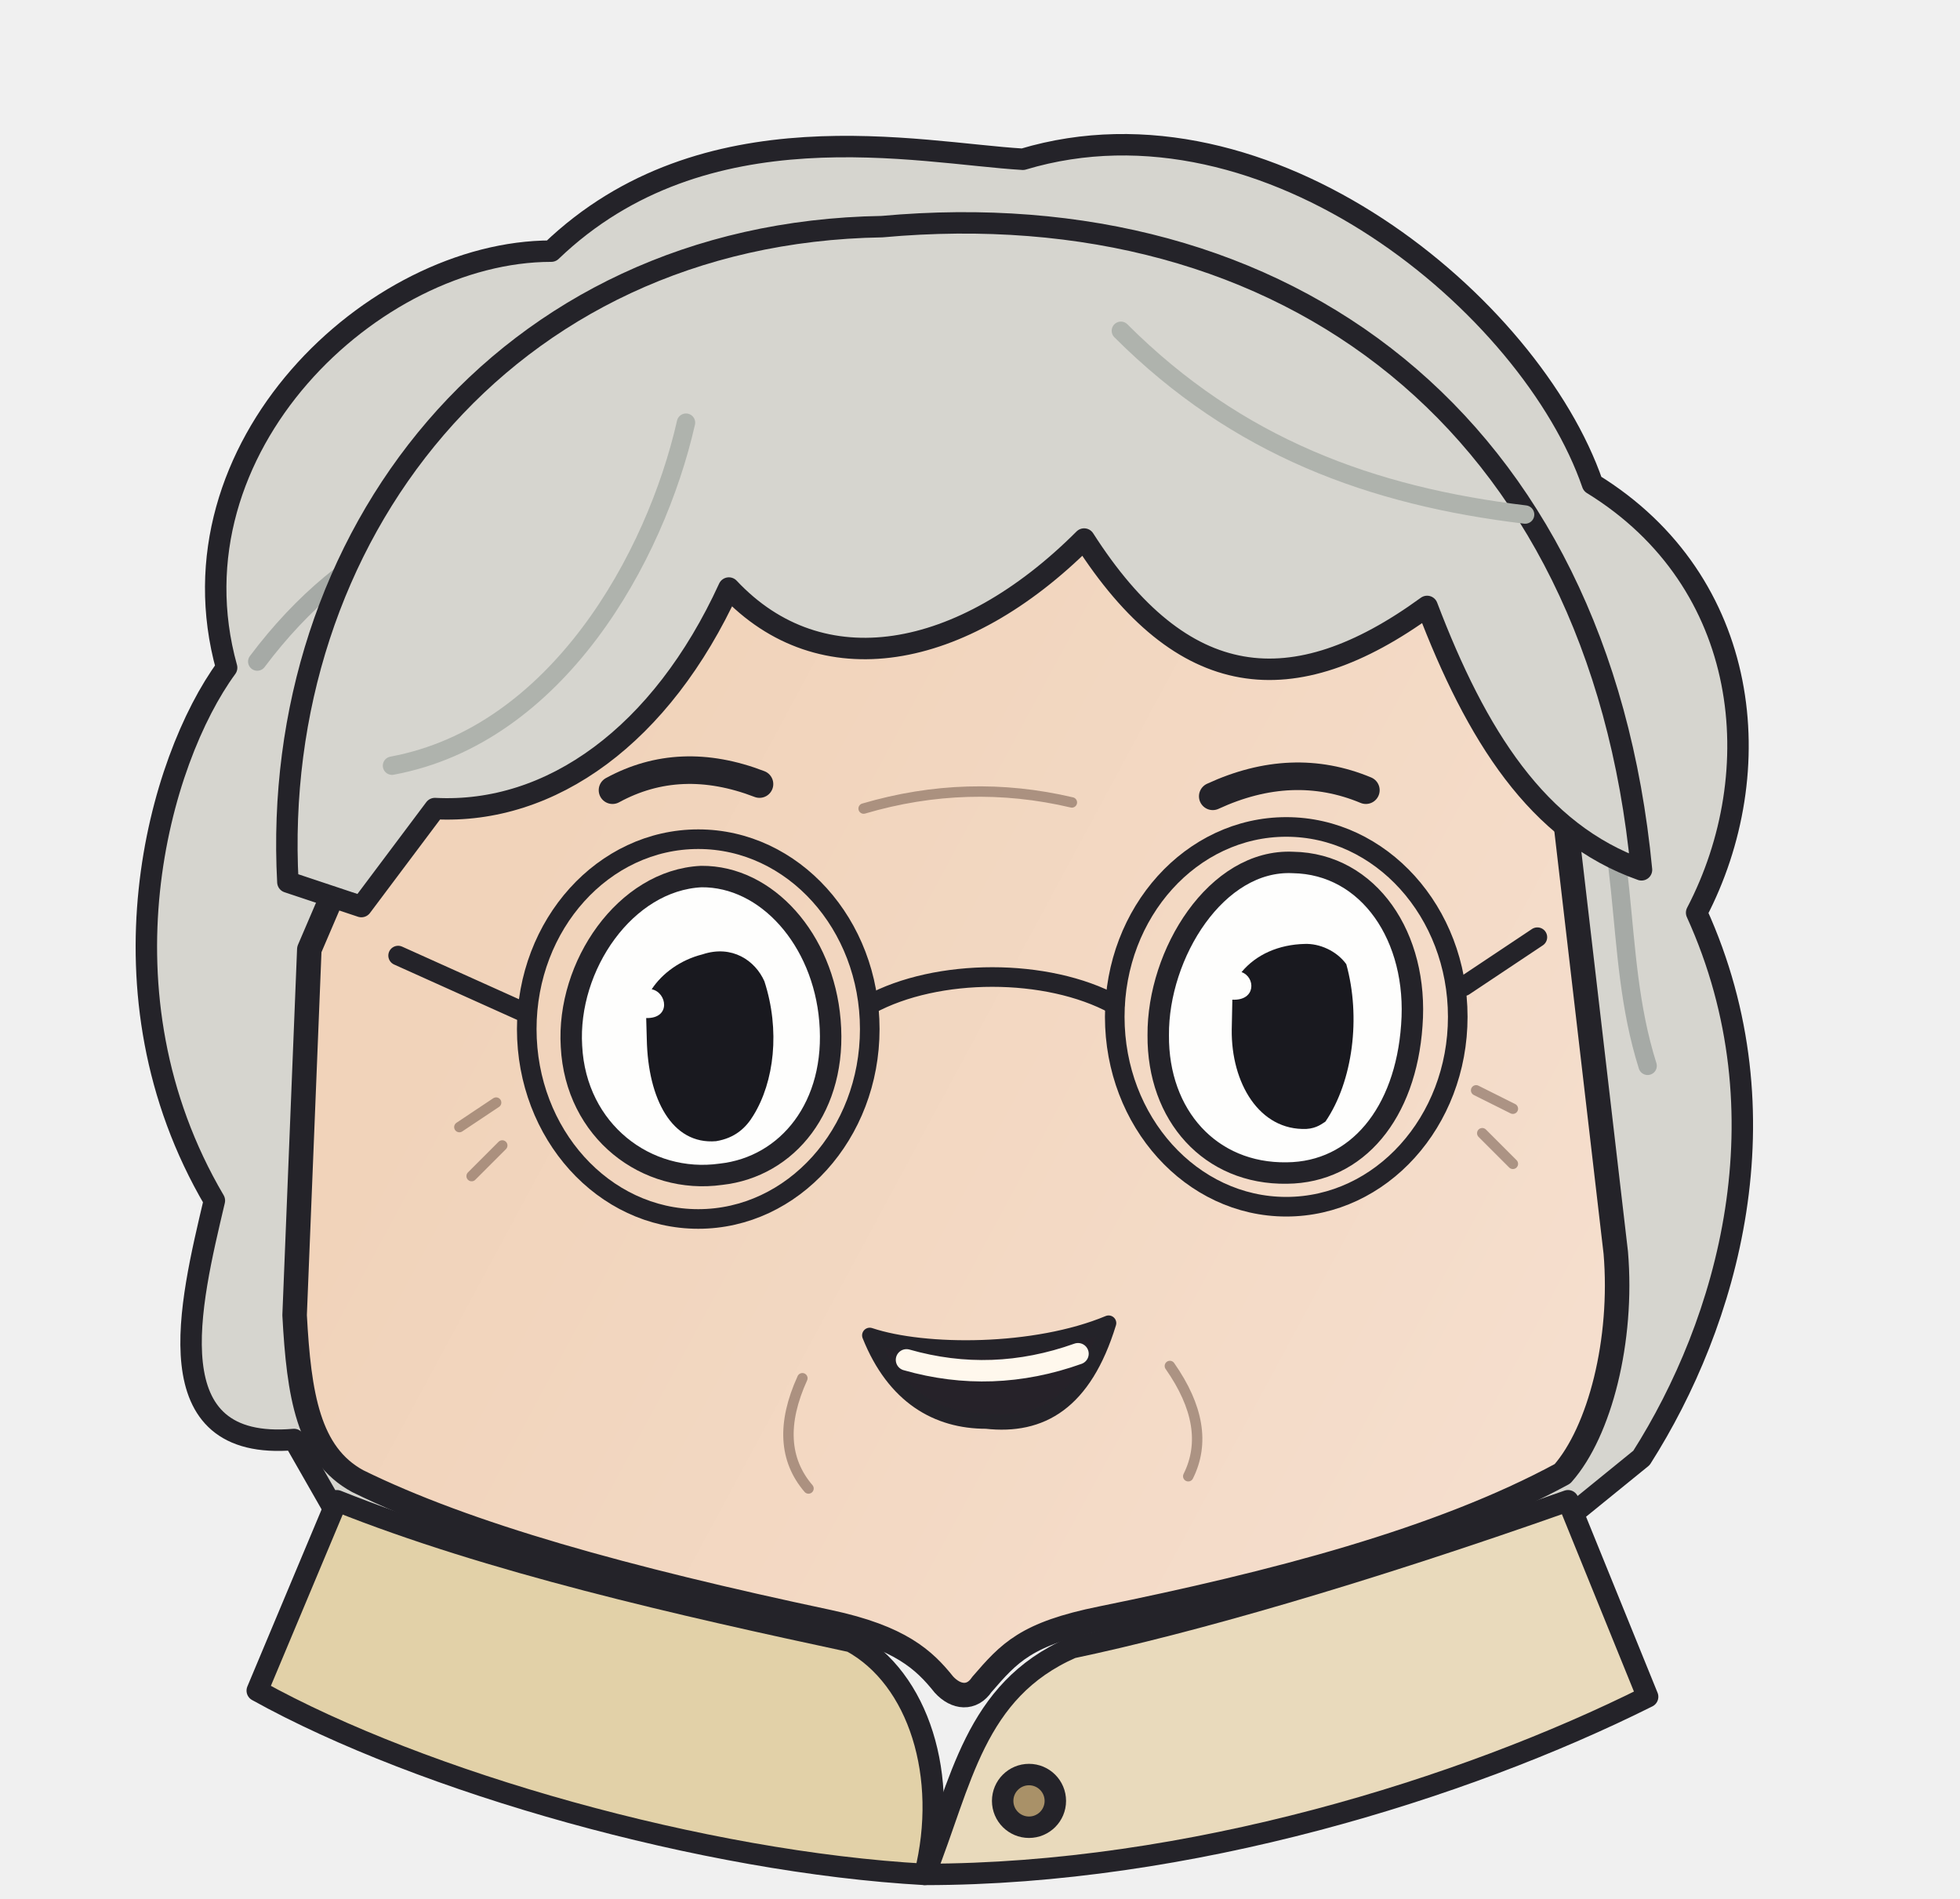
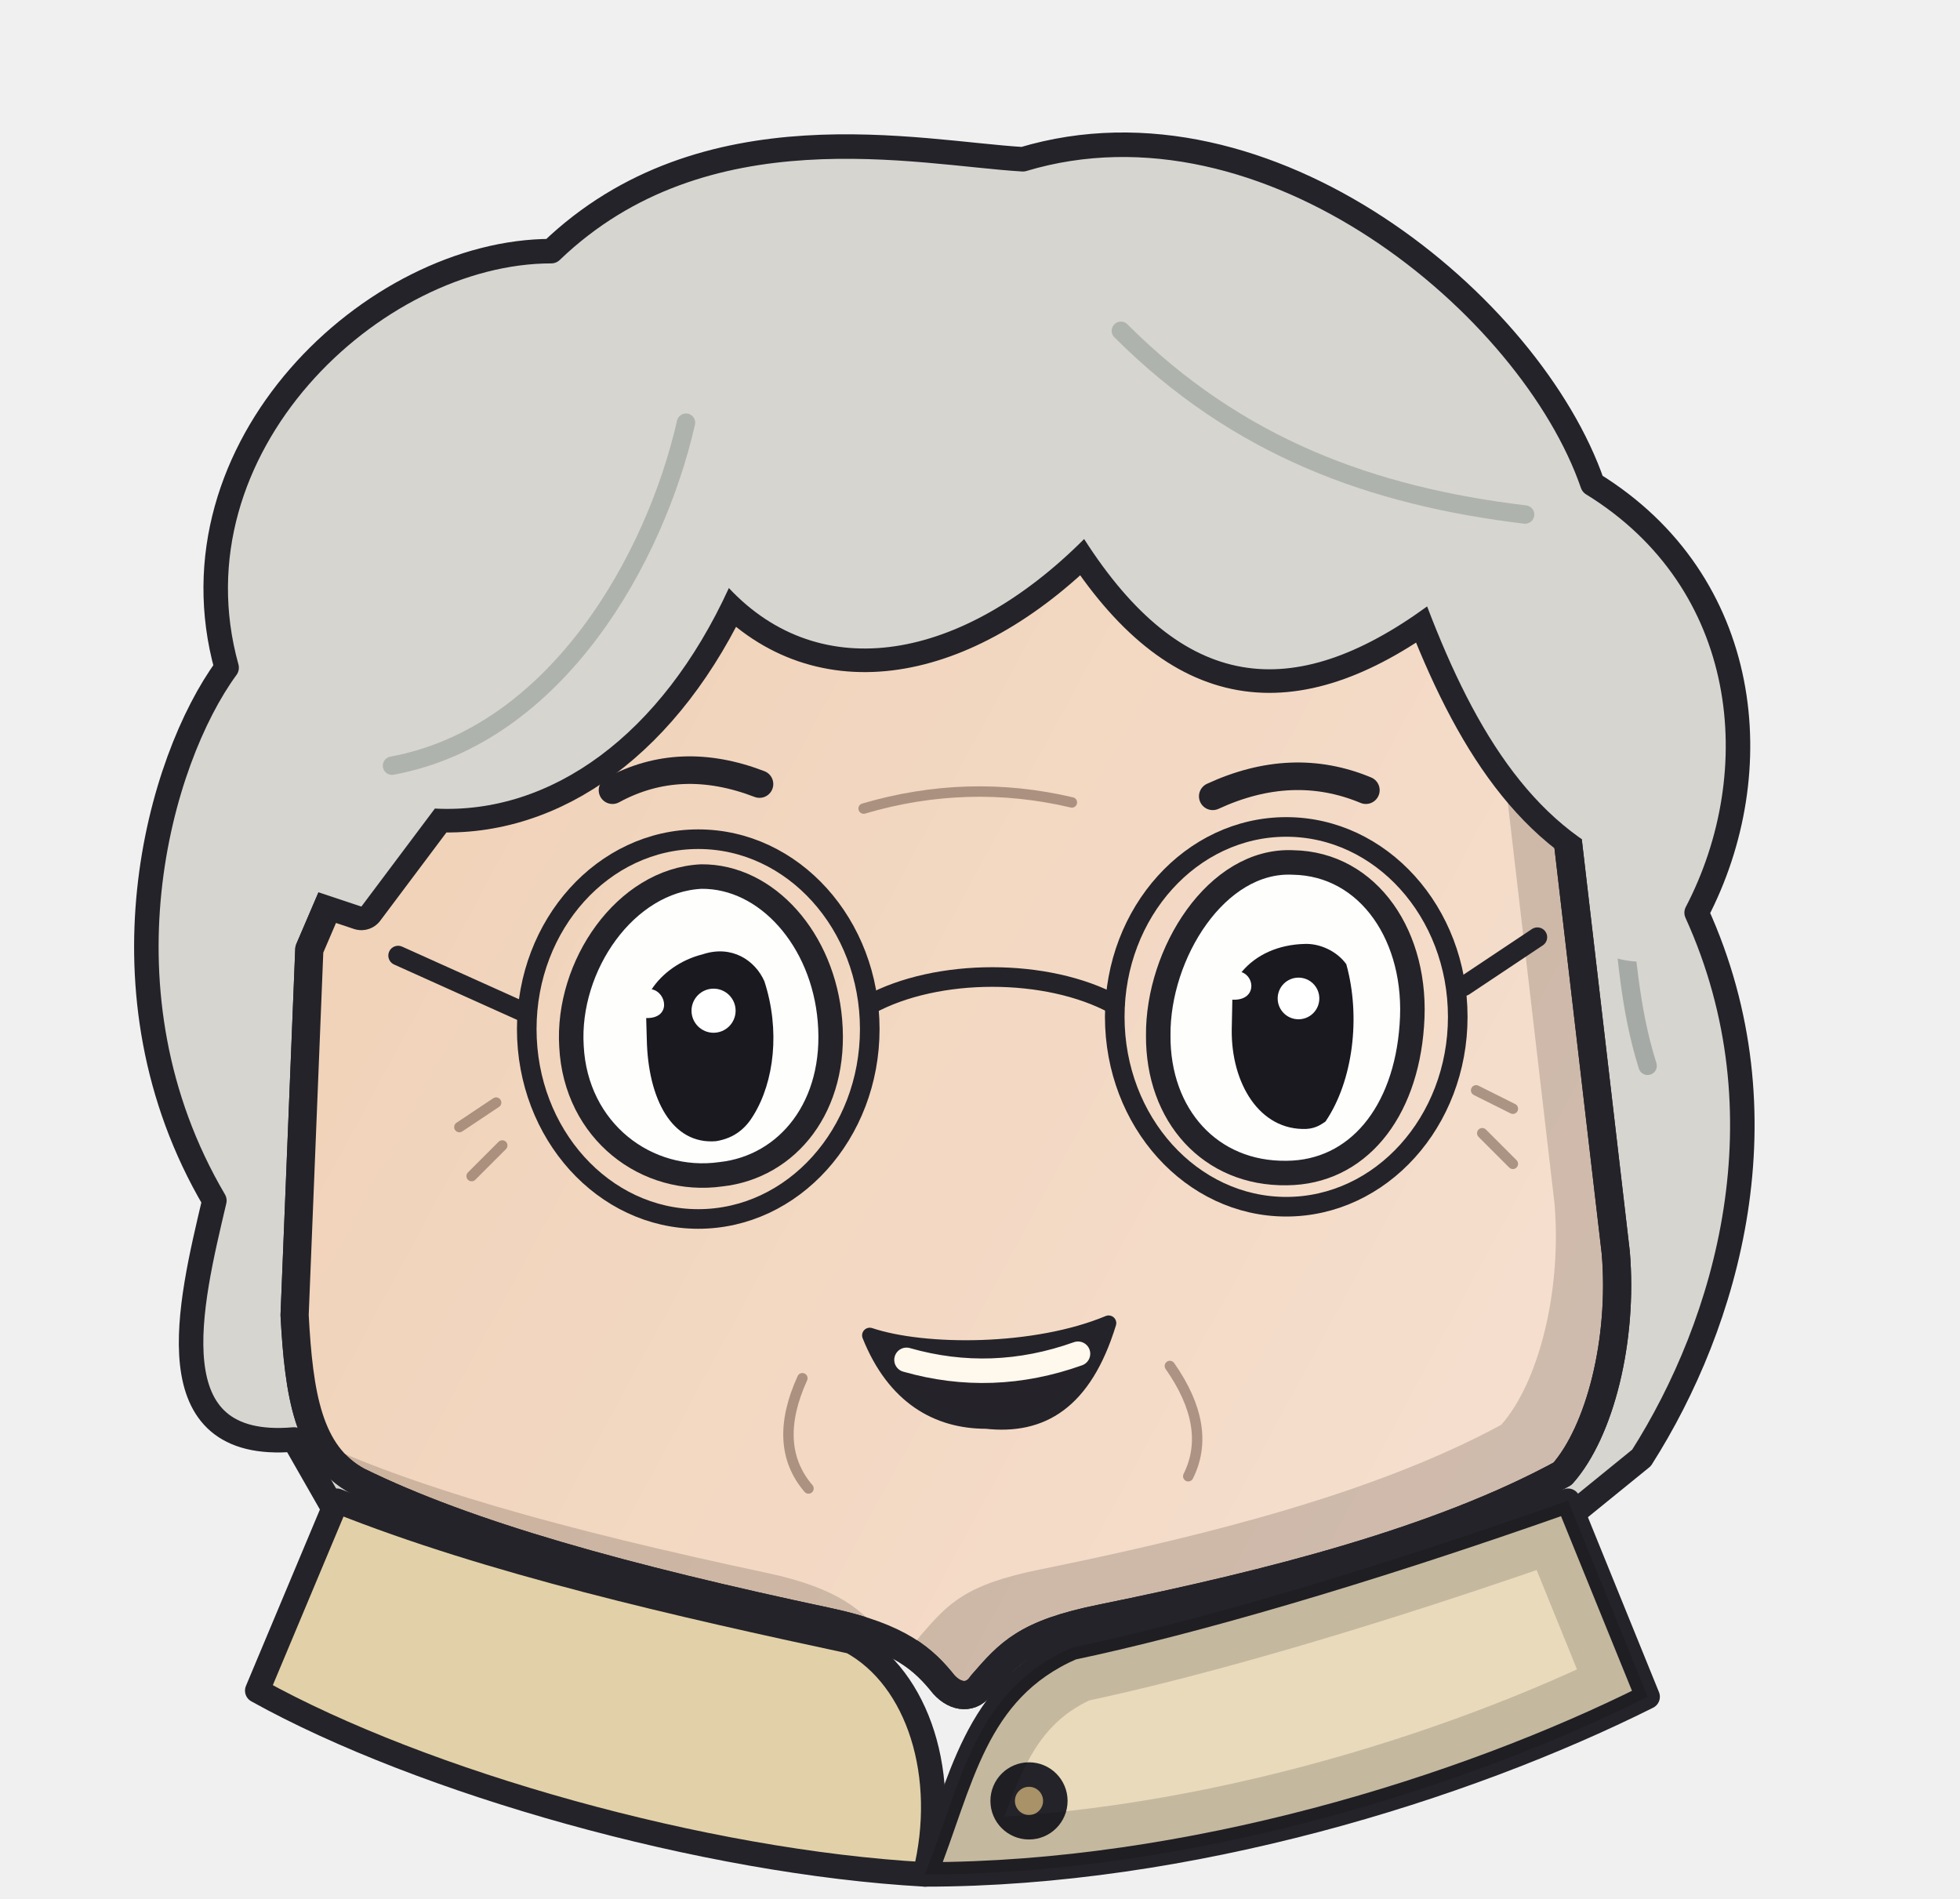
- <svg xmlns="http://www.w3.org/2000/svg" viewBox="0 0 320 310" fill="none" stroke="#242329" stroke-width="3.5" stroke-linecap="round" stroke-linejoin="round" role="img" aria-labelledby="silver-warm-title silver-warm-description">
+ <svg xmlns="http://www.w3.org/2000/svg" viewBox="0 0 320 310" fill="none" stroke="#242329" stroke-width="4" stroke-linecap="round" stroke-linejoin="round" role="img" aria-labelledby="silver-warm-title silver-warm-description">
  <defs>
    <linearGradient id="silver-warm-skin" x1="84" y1="144" x2="251" y2="234" gradientUnits="userSpaceOnUse">
      <stop stop-color="#F1D3BA" />
      <stop offset=".55" stop-color="#F3D9C4" />
      <stop offset="1" stop-color="#F5DECD" />
    </linearGradient>
    <linearGradient id="silver-warm-hair" x1="151" y1="43" x2="158" y2="133" gradientUnits="userSpaceOnUse">
      <stop stop-color="#493225" />
      <stop offset=".5" stop-color="#533B2B" />
      <stop offset="1" stop-color="#33251E" />
    </linearGradient>
    <linearGradient id="silver-warm-mint" x1="155" y1="20" x2="162" y2="216" gradientUnits="userSpaceOnUse">
      <stop stop-color="#B5F3D6" />
      <stop offset=".55" stop-color="#AEF0D2" />
      <stop offset="1" stop-color="#ABEDCF" />
    </linearGradient>
    <linearGradient id="silver-warm-ear-cushion" x1="35" y1="147" x2="62" y2="200" gradientUnits="userSpaceOnUse">
      <stop stop-color="#309775" />
      <stop offset="1" stop-color="#349778" />
    </linearGradient>
    <linearGradient id="silver-warm-collar-fabric" x1="99" y1="244" x2="112" y2="301" gradientUnits="userSpaceOnUse">
      <stop stop-color="#18344F" />
      <stop offset="1" stop-color="#1D3959" />
    </linearGradient>
    <clipPath id="silver-warm-hair-boundary">
      <path d="M60.5 131.2C68.5 80.1 106.6 44 158.6 44.3C210.7 44.5 247.6 79.4 255.4 131.1C251.6 116.7 232 107 212.6 106.6C195.2 105.5 177.9 111 158.3 113.8C139 117 119.2 116.9 99.2 118.3C82 119.7 69.5 124.2 60.5 131.2Z" />
    </clipPath>
    <clipPath id="silver-warm-head-clip">
      <path d="M61 130.5C63 83 104 44 159 44C212 44 252 82 255 129L263.8 204.5C265 218.8 261.2 233.7 255.1 240.6C235 251.5 207.9 258.5 179.9 264.2C167.5 266.7 164.8 269.8 160.3 275C158.7 277.4 156.1 277.2 154.1 275C150.9 271 147 267.3 135.3 264.8C101.9 257.7 76.3 250.6 58.4 241.8C50.3 237.4 48.8 227.7 48.1 214.7L50.5 155Z" />
    </clipPath>
    <clipPath id="silver-warm-confident-eyes">
      <path d="M90 158L238 148L238 199L90 199Z" />
    </clipPath>
    <clipPath id="silver-warm-soft-lids">
      <path d="M90 160Q114 149 139 157L139 199L90 199ZM185 157Q210 145 236 153L236 199L185 199Z" />
    </clipPath>
+     <clipPath id="silver-warm-fin-half">
+       <path d="M330 0H420V420H0V300Z" />
+     </clipPath>
+     <mask id="silver-warm-hair-under" maskUnits="userSpaceOnUse" x="0" y="0" width="320" height="310">
+       <rect width="320" height="310" fill="#FFFFFF" stroke="none" />
+       <path d="M48 235C25 237 31 213 35 196C15 162 26 124 37 109C27 73 61 41 90 41C115 17 150 25 167 26C207 14 250 50 260 79C286 95 289 126 277 149C292 182 282 216 268 238L252 251L56 249Z" fill="#000000" stroke="none" />
+       <path d="M61 130.5C63 83 104 44 159 44C212 44 252 82 255 129L263.8 204.5C265 218.8 261.2 233.7 255.1 240.6C235 251.5 207.9 258.5 179.9 264.2C167.5 266.7 164.8 269.8 160.3 275C158.7 277.4 156.1 277.2 154.1 275C150.9 271 147 267.3 135.3 264.8C101.9 257.7 76.3 250.6 58.4 241.8C50.3 237.4 48.8 227.7 48.1 214.7L50.5 155Z" fill="#FFFFFF" stroke="none" />
+     </mask>
+     <mask id="silver-warm-hair-gap" maskUnits="userSpaceOnUse" x="0" y="0" width="320" height="310">
+       <rect width="320" height="310" fill="#FFFFFF" stroke="none" />
+       <path d="M47 144C44 88 82 38 144 37C210 31 261 69 268 142C251 136 241 120 233 99C211 115 193 113 177 88C157 108 134 112 119 96C108 120 90 133 71 132L59 148Z" fill="#000000" stroke="#000000" stroke-width="30" />
+     </mask>
+     <clipPath id="silver-warm-fin-collar-front">
+       <path d="M256 245C222 257 194 265 175 269C159 276 157 291 151 306C194 306 239 292 269 277Z" />
+     </clipPath>
  </defs>
  <g id="silver-warm-hair-back">
-     <path d="M48 235C25 237 31 213 35 196C15 162 26 124 37 109C27 73 61 41 90 41C115 17 150 25 167 26C207 14 250 50 260 79C286 95 289 126 277 149C292 182 282 216 268 238L252 251L56 249Z" fill="#D6D5CF" stroke-width="3.5" />
-     <path d="M42 108C57 88 76 81 89 84M257 115C267 136 263 155 269 174" fill="none" stroke-width="3" stroke="#A6AAA6" />
+     <path d="M48 235C25 237 31 213 35 196C15 162 26 124 37 109C27 73 61 41 90 41C115 17 150 25 167 26C207 14 250 50 260 79C286 95 289 126 277 149C292 182 282 216 268 238L252 251L56 249Z" fill="#D6D5CF" stroke-width="4" />
+     <g mask="url(#silver-warm-hair-gap)">
+       <path d="M42 108C57 88 76 81 89 84M257 115C267 136 263 155 269 174" fill="none" stroke-width="3" stroke="#A6AAA6" />
+     </g>
  </g>
  <g id="silver-warm-head">
-     <path d="M61 130.5C63 83 104 44 159 44C212 44 252 82 255 129L263.8 204.5C265 218.8 261.2 233.7 255.1 240.6C235 251.5 207.9 258.5 179.9 264.2C167.5 266.7 164.8 269.8 160.3 275C158.7 277.4 156.1 277.2 154.1 275C150.9 271 147 267.3 135.3 264.8C101.9 257.7 76.3 250.6 58.4 241.8C50.3 237.4 48.8 227.7 48.1 214.7L50.5 155Z" fill="url(#silver-warm-skin)" stroke-width="4" />
+     <path d="M61 130.5C63 83 104 44 159 44C212 44 252 82 255 129L263.8 204.5C265 218.8 261.2 233.7 255.1 240.6C235 251.5 207.9 258.5 179.9 264.2C167.5 266.7 164.8 269.8 160.3 275C158.7 277.4 156.1 277.2 154.1 275C150.9 271 147 267.3 135.3 264.8C101.9 257.7 76.3 250.6 58.4 241.8C50.3 237.4 48.8 227.7 48.1 214.7L50.5 155Z" fill="url(#silver-warm-skin)" stroke-width="4.6" />
+   </g>
+   <g clip-path="url(#silver-warm-head-clip)" stroke="none">
+     <path d="M61 130.5C63 83 104 44 159 44C212 44 252 82 255 129L263.8 204.5C265 218.8 261.2 233.7 255.1 240.6C235 251.5 207.9 258.5 179.9 264.2C167.5 266.7 164.8 269.8 160.3 275C158.7 277.4 156.1 277.2 154.1 275C150.9 271 147 267.3 135.3 264.8C101.9 257.7 76.3 250.6 58.4 241.8C50.3 237.4 48.8 227.7 48.1 214.7L50.5 155Z" fill="#000000" fill-opacity=".16" />
+     <path d="M61 130.5C63 83 104 44 159 44C212 44 252 82 255 129L263.8 204.5C265 218.8 261.2 233.7 255.1 240.6C235 251.5 207.9 258.5 179.9 264.2C167.5 266.7 164.8 269.8 160.3 275C158.7 277.4 156.1 277.2 154.1 275C150.9 271 147 267.3 135.3 264.8C101.9 257.7 76.3 250.6 58.4 241.8C50.3 237.4 48.8 227.7 48.1 214.7L50.5 155Z" transform="translate(-10 -8)" fill="url(#silver-warm-skin)" />
+   </g>
+   <path d="M61 130.5C63 83 104 44 159 44C212 44 252 82 255 129L263.8 204.5C265 218.8 261.2 233.7 255.1 240.6C235 251.5 207.9 258.5 179.9 264.2C167.5 266.7 164.8 269.8 160.3 275C158.7 277.4 156.1 277.2 154.1 275C150.9 271 147 267.3 135.3 264.8C101.9 257.7 76.3 250.6 58.4 241.8C50.3 237.4 48.8 227.7 48.1 214.7L50.5 155Z" fill="none" stroke-width="4.6" />
+   <g mask="url(#silver-warm-hair-under)">
+     <path d="M47 144C44 88 82 38 144 37C210 31 261 69 268 142C251 136 241 120 233 99C211 115 193 113 177 88C157 108 134 112 119 96C108 120 90 133 71 132L59 148Z" fill="none" stroke-width="7.7" />
  </g>
  <g id="silver-warm-hair-front">
-     <path d="M47 144C44 88 82 38 144 37C210 31 261 69 268 142C251 136 241 120 233 99C211 115 193 113 177 88C157 108 134 112 119 96C108 120 90 133 71 132L59 148Z" fill="#D6D5CF" stroke-width="3.5" />
+     <path d="M47 144C44 88 82 38 144 37C210 31 261 69 268 142C251 136 241 120 233 99C211 115 193 113 177 88C157 108 134 112 119 96C108 120 90 133 71 132L59 148Z" fill="#D6D5CF" stroke="none" />
    <path d="M64 125C91 120 107 91 112 69M183 54C202 73 224 81 249 84" fill="none" stroke-width="3" stroke="#AFB3AD" />
  </g>
  <g id="silver-warm-collar">
-     <path d="M55 245C80 255 111 262 139 268C150 274 155 290 151 306C115 304 69 291 42 276Z" fill="#E2D1A8" stroke-width="3.5" />
-     <path d="M256 245C222 257 194 265 175 269C159 276 157 291 151 306C194 306 239 292 269 277Z" fill="#E9DABC" stroke-width="3.5" />
+     <path d="M55 245C80 255 111 262 139 268C150 274 155 290 151 306C115 304 69 291 42 276Z" fill="#E2D1A8" stroke-width="4" />
+     <path d="M256 245C222 257 194 265 175 269C159 276 157 291 151 306C194 306 239 292 269 277Z" fill="#E9DABC" stroke-width="4" />
    <circle cx="168" cy="294" r="4.3" fill="#A99168" />
+   </g>
+   <g clip-path="url(#silver-warm-fin-collar-front)">
+     <g clip-path="url(#silver-warm-fin-half)">
+       <path d="M256 245C222 257 194 265 175 269C159 276 157 291 151 306C194 306 239 292 269 277Z" fill="none" stroke="#000000" stroke-opacity=".16" stroke-width="18" />
+     </g>
  </g>
  <g id="silver-warm-age-details">
    <path d="M141 132Q158 127 175 131M81 180L75 184M82 187L77 192M241 178L247 181M242 185L247 190M131 225Q126 236 132 243M191 223Q198 233 194 241" fill="none" stroke-width="1.7" stroke="#71584B" opacity=".55" />
  </g>
  <g id="silver-warm-expression-warm">
    <g id="silver-warm-eyebrows">
      <path d="M100 129Q111 123 124 128" fill="none" stroke-width="4.5" />
      <path d="M198 130Q211 124 223 129" fill="none" stroke-width="4.5" />
    </g>
    <g id="silver-warm-eyes">
-       <path id="silver-warm-eye-white-left" d="M114.5 143.1C125.2 143 134.4 153.4 135.5 166.6C136.7 180.6 128.6 190.5 117.7 191.7C105.6 193.4 94 184.7 93.3 170.8C92.5 157.7 102.1 143.7 114.5 143.1Z" fill="#FEFEFD" stroke-width="3.5" />
+       <path id="silver-warm-eye-white-left" d="M114.5 143.1C125.2 143 134.4 153.4 135.5 166.6C136.7 180.6 128.6 190.5 117.7 191.7C105.6 193.4 94 184.7 93.3 170.8C92.5 157.7 102.1 143.7 114.5 143.1Z" fill="#FEFEFD" stroke-width="4" />
      <g transform="translate(-9 2)">
        <path d="M123.7 153.8C128.5 152.2 132.3 154.8 133.8 158.2C136.4 166.2 135.4 174.6 132 180.1C130.8 182.1 129 183.8 125.9 184.3C118.7 184.9 114.8 177.4 114.6 167.7L114.5 164.2C118.6 164.3 117.9 160 115.4 159.5C117.1 156.9 120.1 154.7 123.7 153.8Z" fill="#19191F" stroke="none" />
+         <circle cx="125.5" cy="163" r="3.6" fill="#FFFFFF" stroke="none" />
      </g>
-       <path id="silver-warm-eye-white-right" d="M211.1 140.8C223.5 141 231.6 153 230.5 167.4C229.5 181.7 221.6 191.4 210.1 191.5C197.6 191.7 189 182.1 189.1 169C189 155.7 198.6 140.2 211.1 140.8Z" fill="#FEFEFD" stroke-width="3.5" />
+       <path id="silver-warm-eye-white-right" d="M211.1 140.8C223.5 141 231.6 153 230.5 167.4C229.5 181.7 221.6 191.4 210.1 191.5C197.6 191.7 189 182.1 189.1 169C189 155.7 198.6 140.2 211.1 140.8Z" fill="#FEFEFD" stroke-width="4" />
      <g transform="translate(-9 2)">
        <path d="M222 152.1C224.4 152 227.2 153.2 228.8 155.4C231.2 164 229.9 174.5 225.4 181.1C224.9 181.4 224 182.2 222.3 182.3C214.6 182.6 210 174.8 210.1 166.1L210.2 161.2C214.1 161.4 214 157.5 211.7 156.7C214.1 153.8 217.8 152.2 222 152.1Z" fill="#19191F" stroke="none" />
+         <circle cx="221" cy="161" r="3.4" fill="#FFFFFF" stroke="none" />
      </g>
    </g>
    <path d="M142 218C151 221 169 221 181 216C177 229 170 233 161 232C153 232 146 228 142 218Z" fill="#262229" stroke-width="2.5" />
-     <path d="M148 222Q162 226 176 221" fill="none" stroke-width="3.5" stroke="#FFF8ED" />
+     <path d="M148 222Q162 226 176 221" fill="none" stroke-width="4" stroke="#FFF8ED" />
  </g>
  <g id="silver-warm-eyewear">
    <ellipse cx="114" cy="168" rx="28" ry="31" stroke-width="3.2" />
    <ellipse cx="210" cy="166" rx="28" ry="31" stroke-width="3.2" />
    <path d="M142 164C153 158 171 158 182 164M85 165L65 156M239 161L251 153" fill="none" stroke-width="3.2" />
  </g>
</svg>
